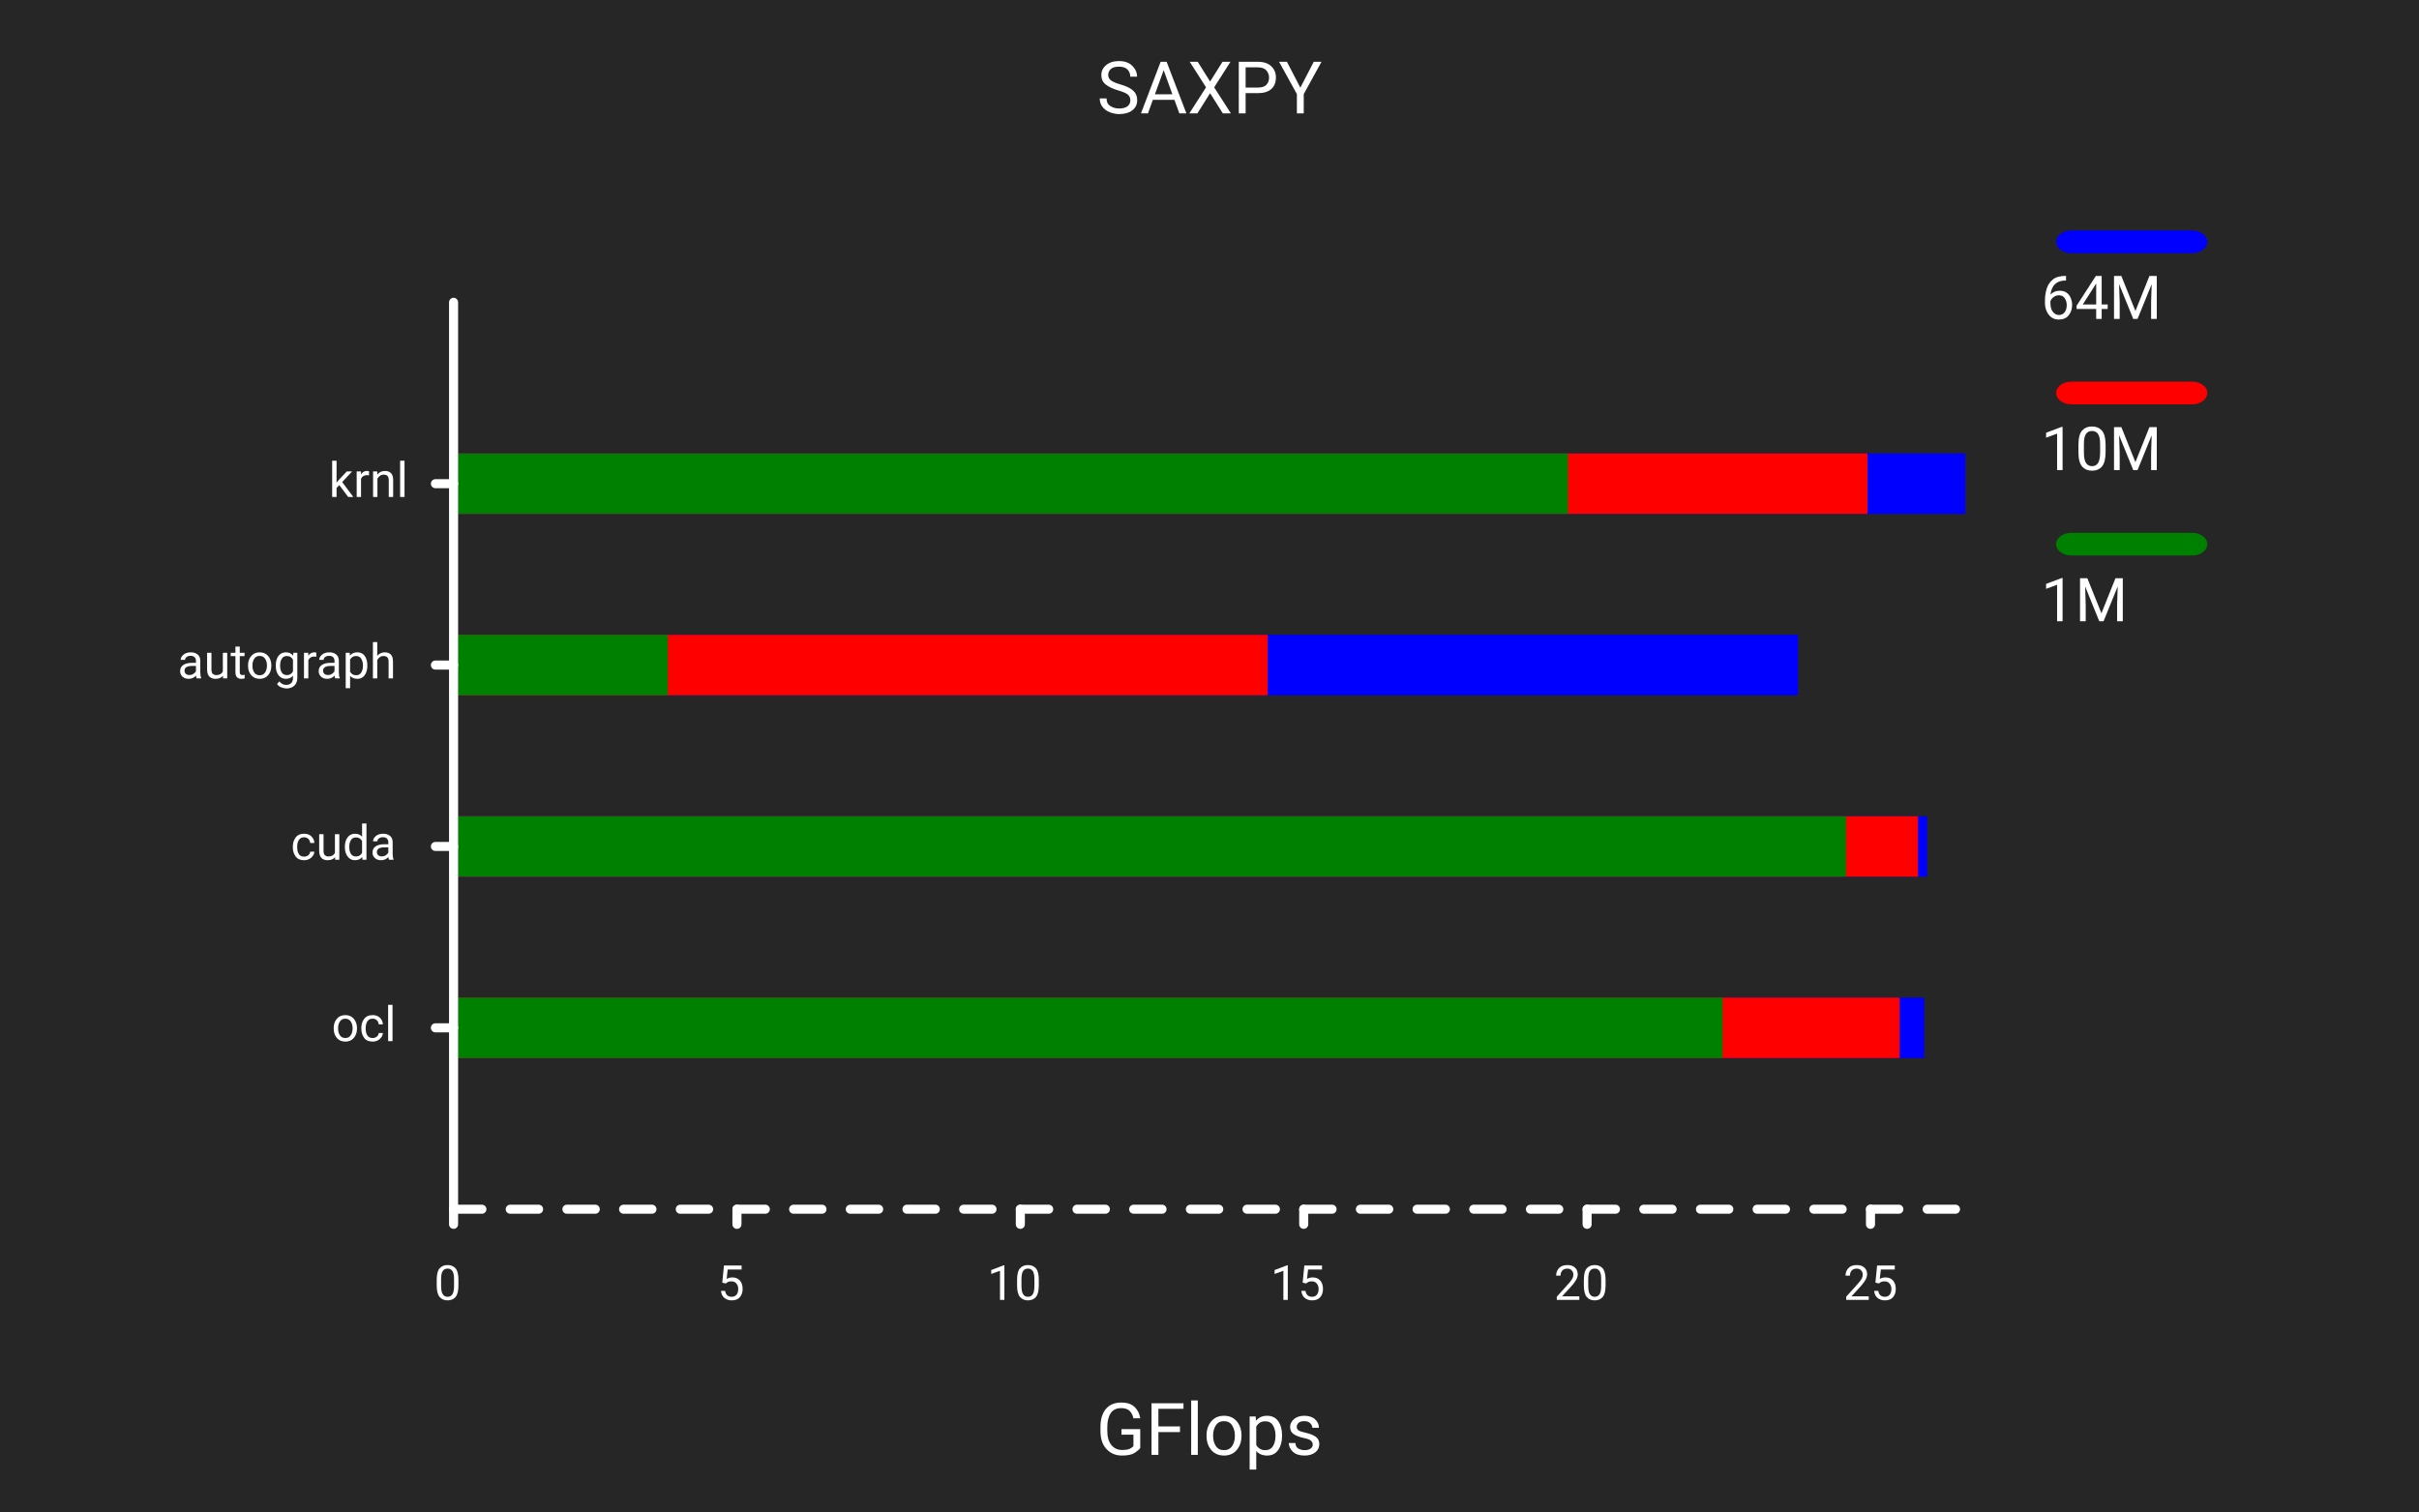
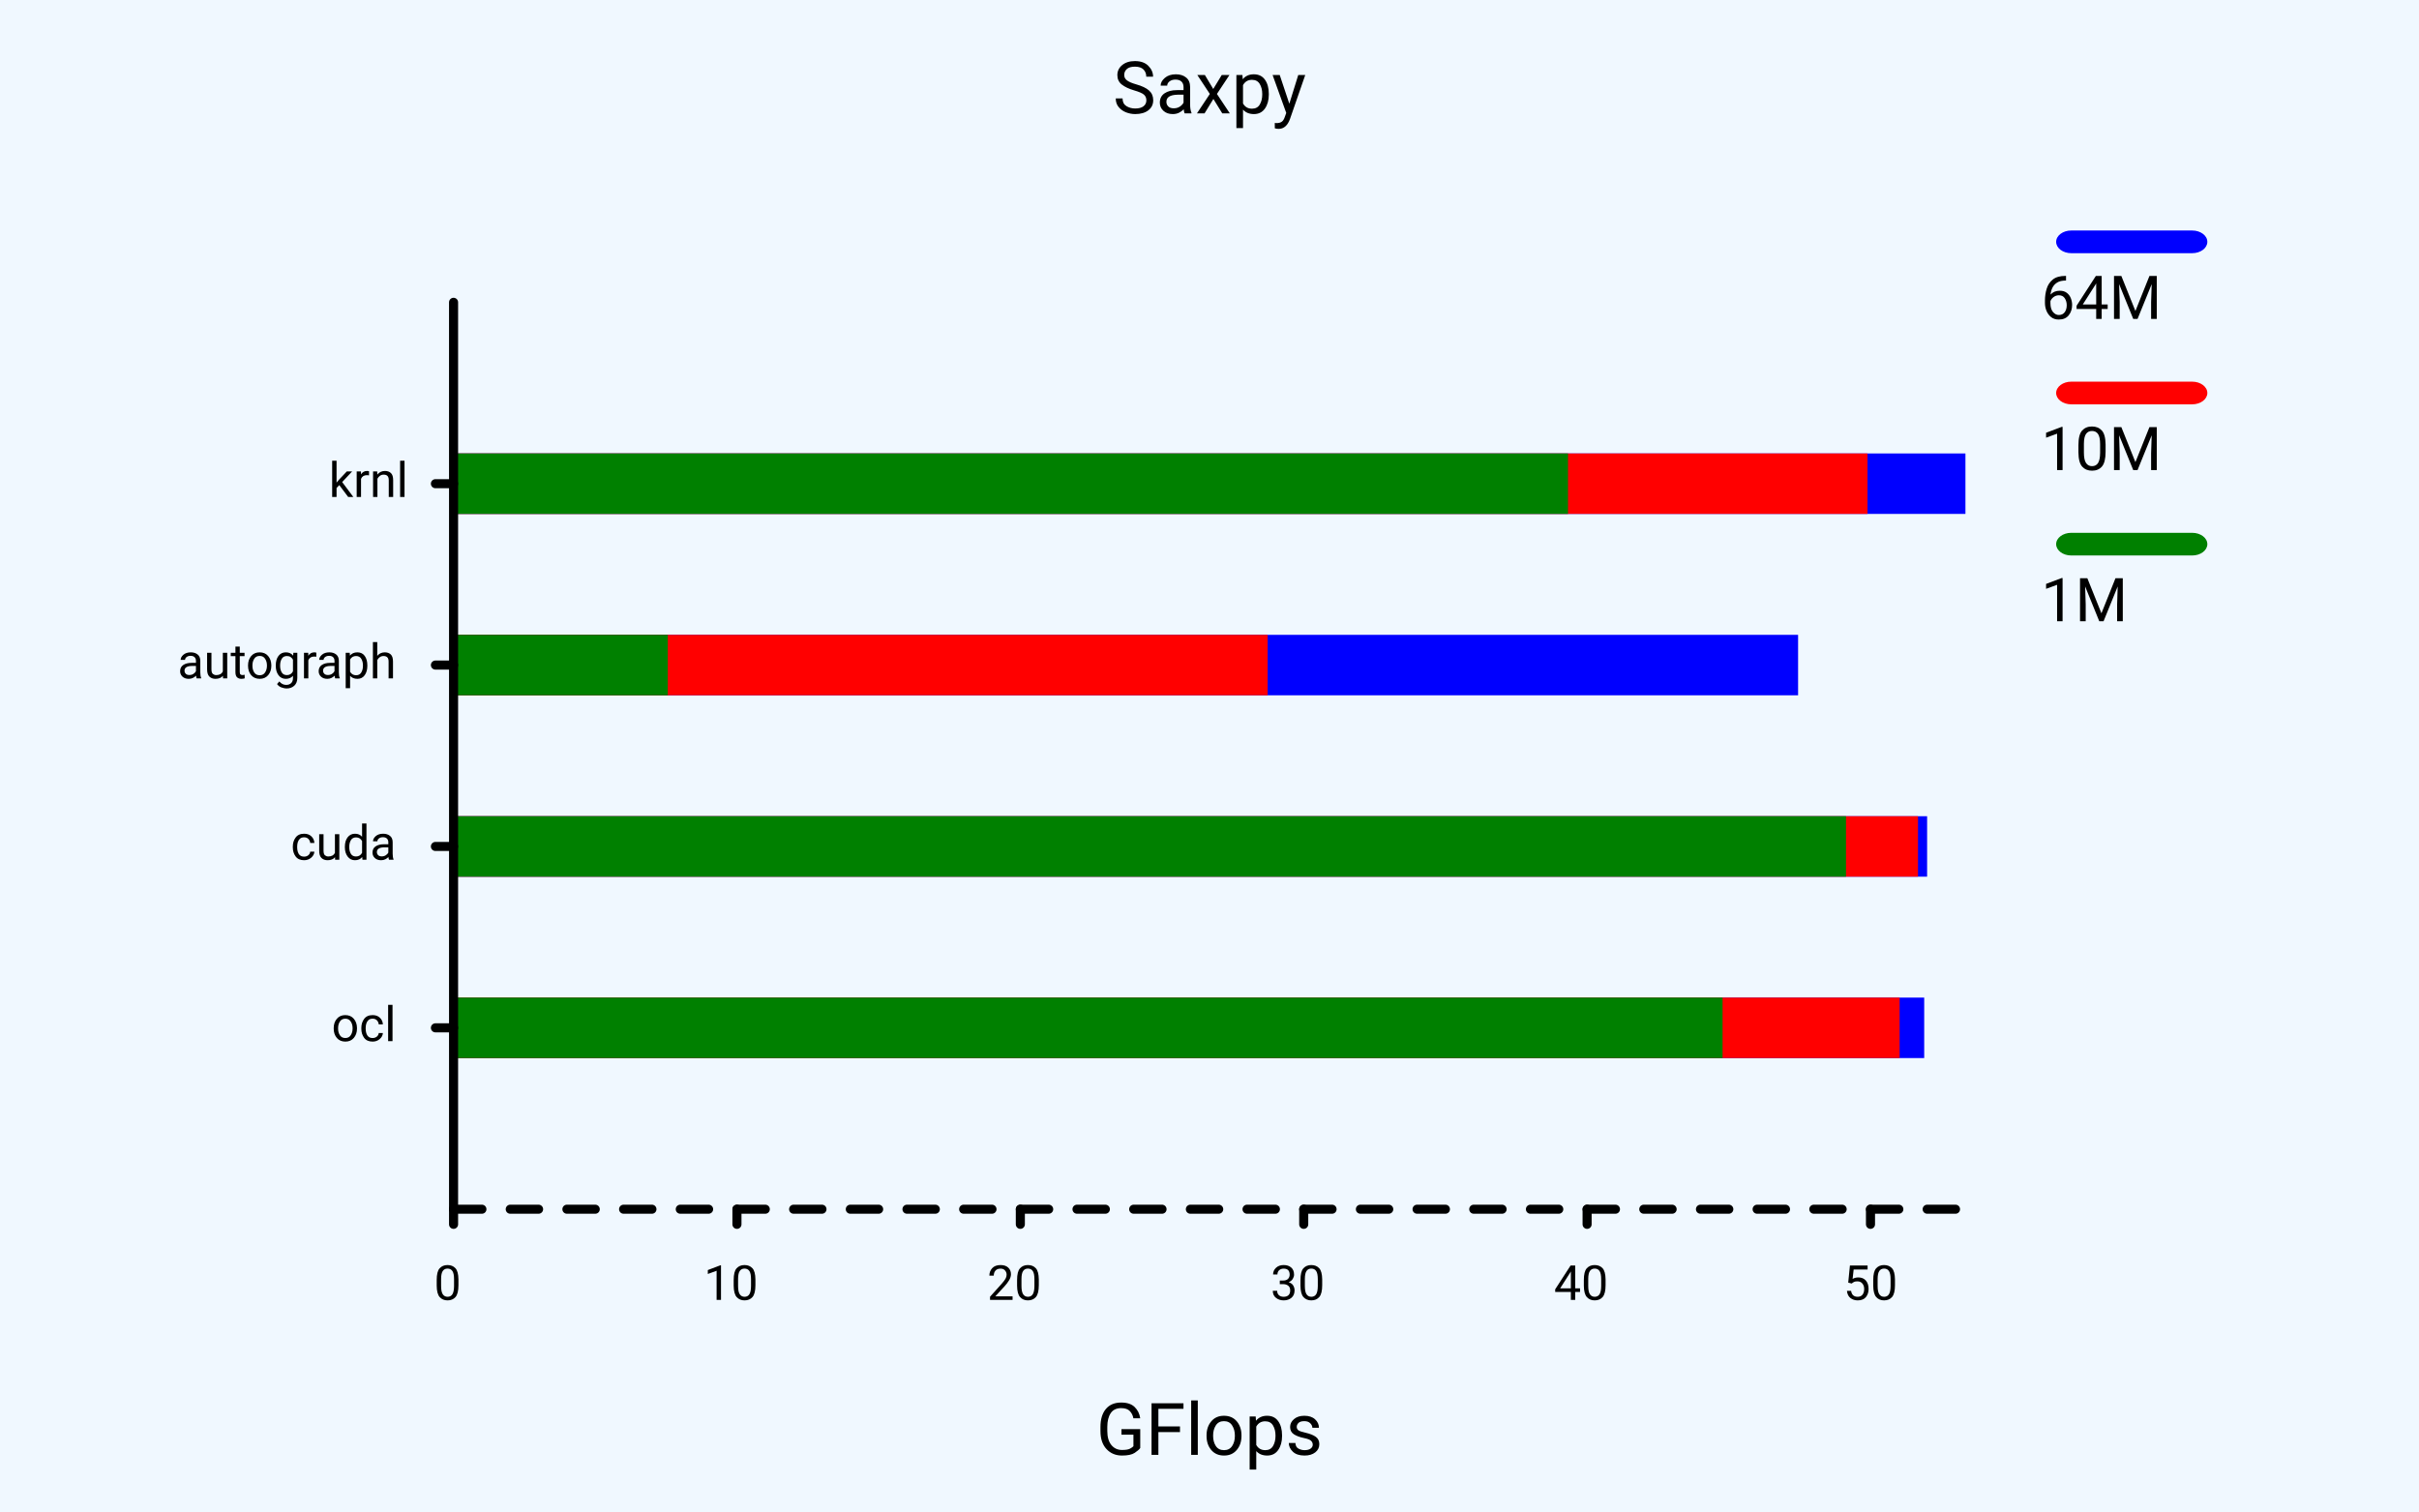
<svg xmlns="http://www.w3.org/2000/svg" class="poloto" width="800" height="500" viewBox="0 0 800 500">
  <style>
 .poloto{
  stroke-linecap:round;
  stroke-linejoin:round;
  font-family:Roboto,sans-serif;
  font-size:16px;
}
- .poloto_background{fill:#262626;}
+ .poloto_background{fill:AliceBlue;}
.poloto_scatter{stroke-width:7}
.poloto_line{stroke-width:2}
- .poloto_text{fill: white;}
+ .poloto_text{fill: black;}
.poloto_name{font-size:24px;dominant-baseline:start;text-anchor:middle;}
.poloto_where{dominant-baseline:middle;text-anchor:start}
.poloto_text.poloto_legend{font-size:20px;dominant-baseline:middle;text-anchor:start;}
.poloto_text.poloto_ticks.poloto_y{dominant-baseline:middle;text-anchor:end}
.poloto_text.poloto_ticks.poloto_x{dominant-baseline:start;text-anchor:middle}
- .poloto_imgs.poloto_ticks{stroke: white;stroke-width:3;fill:none;stroke-dasharray:none}
+ .poloto_imgs.poloto_ticks{stroke: black;stroke-width:3;fill:none;stroke-dasharray:none}
.poloto_grid{stroke:gray;stroke-width:0.5}

.poloto0.poloto_stroke{stroke:blue;}
.poloto1.poloto_stroke{stroke:red;}
.poloto2.poloto_stroke{stroke:green;}
.poloto3.poloto_stroke{stroke:gold;}
.poloto4.poloto_stroke{stroke:aqua;}
.poloto5.poloto_stroke{stroke:lime;}
.poloto6.poloto_stroke{stroke:orange;}
.poloto7.poloto_stroke{stroke:chocolate;}
.poloto0.poloto_fill{fill:blue;}
.poloto1.poloto_fill{fill:red;}
.poloto2.poloto_fill{fill:green;}
.poloto3.poloto_fill{fill:gold;}
.poloto4.poloto_fill{fill:aqua;}
.poloto5.poloto_fill{fill:lime;}
.poloto6.poloto_fill{fill:orange;}
.poloto7.poloto_fill{fill:chocolate;}
	</style>
  <circle r="1e5" class="poloto_background" />
  <g id="poloto_plot0" class="poloto_plot poloto_imgs poloto_histo poloto0 poloto_fill">
    <rect x="150.00" y="330.00" width="486.361" height="20" />
    <rect x="150.00" y="270.00" width="487.323" height="20" />
    <rect x="150.00" y="210.00" width="444.656" height="20" />
    <rect x="150.00" y="150.00" width="500" height="20" />
  </g>
  <g id="poloto_plot1" class="poloto_plot poloto_imgs poloto_histo poloto1 poloto_fill">
    <rect x="150.00" y="330.00" width="478.239" height="20" />
    <rect x="150.00" y="270.00" width="484.314" height="20" />
    <rect x="150.00" y="210.00" width="269.244" height="20" />
    <rect x="150.00" y="150.00" width="467.617" height="20" />
  </g>
  <g id="poloto_plot2" class="poloto_plot poloto_imgs poloto_histo poloto2 poloto_fill">
    <rect x="150.00" y="330.00" width="419.682" height="20" />
    <rect x="150.00" y="270.00" width="460.502" height="20" />
    <rect x="150.00" y="210.00" width="70.858" height="20" />
    <rect x="150.00" y="150.00" width="368.563" height="20" />
  </g>
  <g class="poloto_legend poloto_imgs poloto_bars poloto0 poloto_fill">
    <rect x="680" y="76.25" width="50" height="7.5" rx="5" ry="5" />
  </g>
  <g class="poloto_legend poloto_imgs poloto_bars poloto1 poloto_fill">
    <rect x="680" y="126.25" width="50" height="7.5" rx="5" ry="5" />
  </g>
  <g class="poloto_legend poloto_imgs poloto_bars poloto2 poloto_fill">
    <rect x="680" y="176.25" width="50" height="7.5" rx="5" ry="5" />
  </g>
  <text class="poloto_legend poloto_text poloto_bars poloto0" x="675" y="100"> 64M</text>
  <text class="poloto_legend poloto_text poloto_bars poloto1" x="675" y="150"> 10M</text>
  <text class="poloto_legend poloto_text poloto_bars poloto2" x="675" y="200"> 1M</text>
-   <text class="poloto_text poloto_name poloto_title" x="400.00" y="37.50">SAXPY</text>
+   <text class="poloto_text poloto_name poloto_title" x="400.00" y="37.50">Saxpy</text>
  <text class="poloto_text poloto_name poloto_x" x="400.00" y="481.25">GFlops</text>
  <text class="poloto_text poloto_name poloto_y" x="37.50" y="250.00" transform="rotate(-90,37.50,250.00)" />
  <text class="poloto_text poloto_ticks poloto_y">
    <tspan x="135.00" y="340.00">ocl</tspan>
    <tspan x="135.00" y="280.00">cuda</tspan>
    <tspan x="135.00" y="220.00">autograph</tspan>
    <tspan x="135.00" y="160.00">krnl</tspan>
  </text>
  <g class="poloto_imgs poloto_ticks poloto_y">
    <line x1="150.00" x2="144.00" y1="340.00" y2="340.00" />
    <line x1="150.00" x2="144.00" y1="280.00" y2="280.00" />
    <line x1="150.00" x2="144.00" y1="220.00" y2="220.00" />
    <line x1="150.00" x2="144.00" y1="160.00" y2="160.00" />
  </g>
  <text class="poloto_text poloto_ticks poloto_x">
    <tspan x="150.00" y="430.00">0</tspan>
-     <tspan x="243.72" y="430.00">5</tspan>
-     <tspan x="337.44" y="430.00">10</tspan>
-     <tspan x="431.16" y="430.00">15</tspan>
-     <tspan x="524.88" y="430.00">20</tspan>
-     <tspan x="618.60" y="430.00">25</tspan>
+     <tspan x="243.72" y="430.00">10</tspan>
+     <tspan x="337.44" y="430.00">20</tspan>
+     <tspan x="431.16" y="430.00">30</tspan>
+     <tspan x="524.88" y="430.00">40</tspan>
+     <tspan x="618.60" y="430.00">50</tspan>
  </text>
  <g class="poloto_imgs poloto_ticks poloto_x">
    <line x1="150.00" x2="150.00" y1="400.00" y2="405.00" />
    <line x1="243.72" x2="243.72" y1="400.00" y2="405.00" />
    <line x1="337.44" x2="337.44" y1="400.00" y2="405.00" />
    <line x1="431.16" x2="431.16" y1="400.00" y2="405.00" />
    <line x1="524.88" x2="524.88" y1="400.00" y2="405.00" />
    <line x1="618.60" x2="618.60" y1="400.00" y2="405.00" />
  </g>
  <path class="poloto_imgs poloto_ticks poloto_x" style="stroke-dasharray:9.372;stroke-dashoffset:-0;" d=" M 150.00 400.00 L 650.00 400.00" />
  <path class="poloto_imgs poloto_ticks poloto_y" d=" M 150.00 400.00 L 150.00 100.00" />
</svg>
